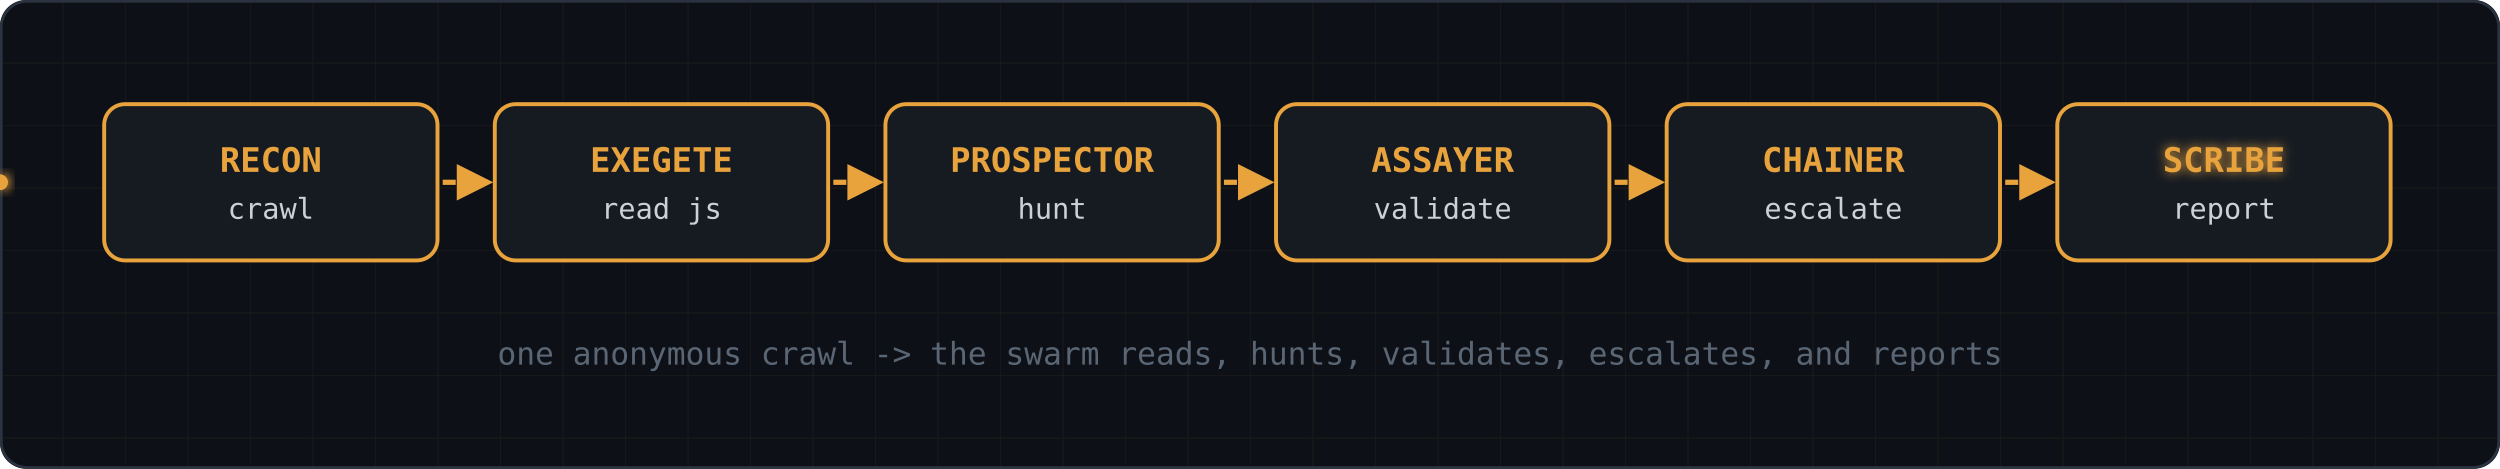
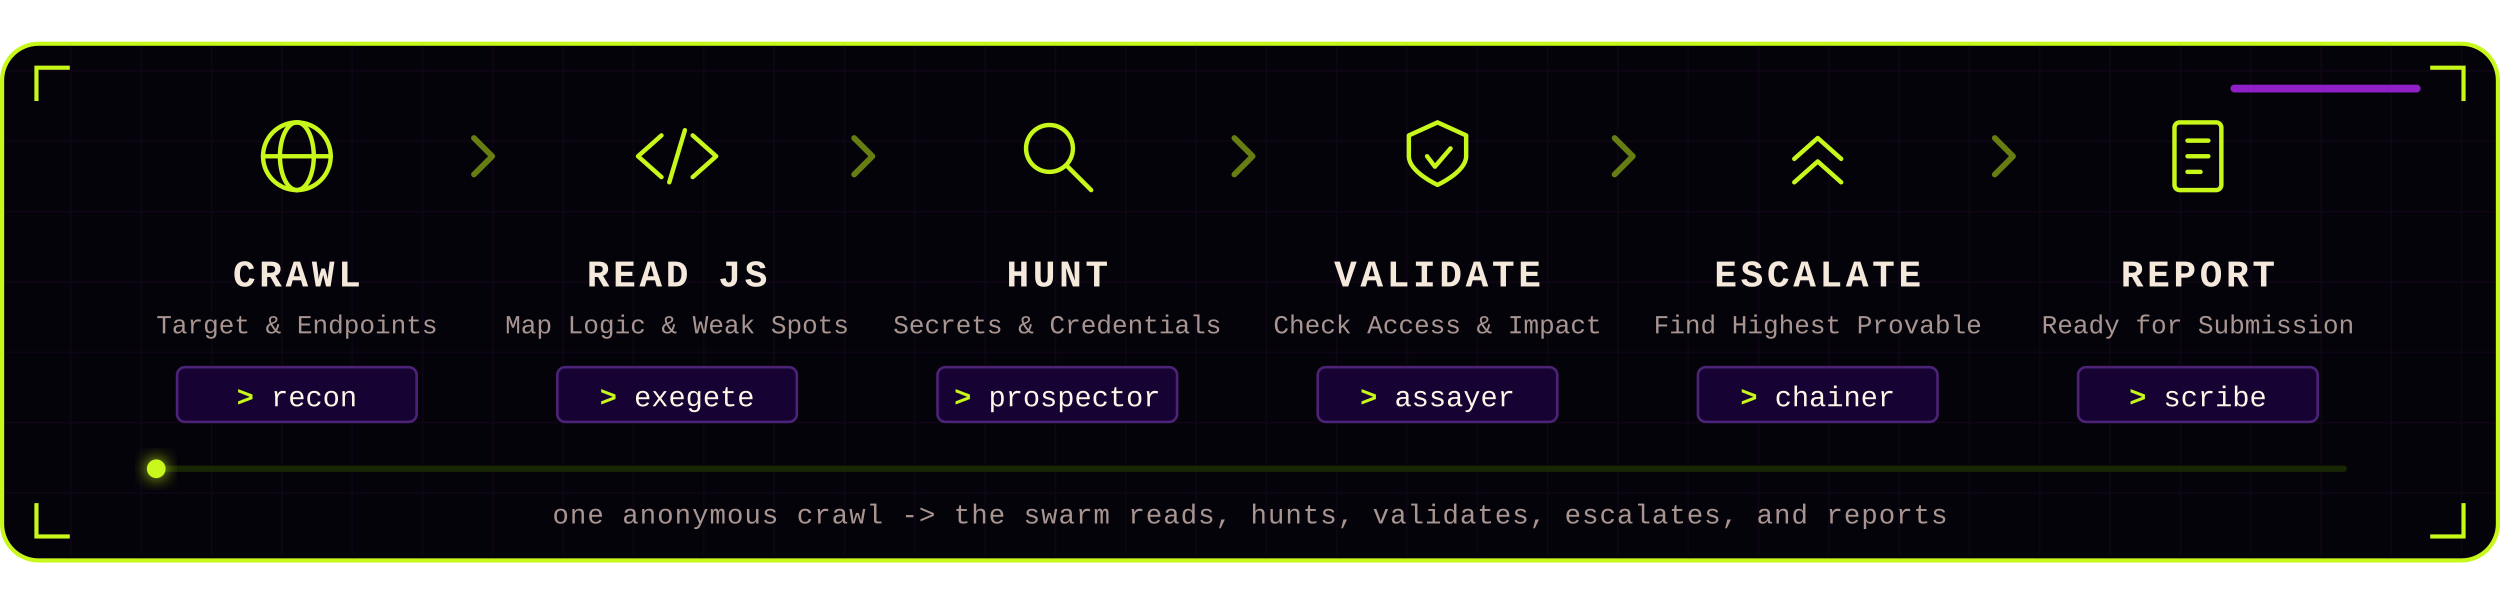
- <svg xmlns="http://www.w3.org/2000/svg" width="960" height="180" viewBox="0 0 960 180" role="img" aria-label="Recon, exegete, prospector, assayer, chainer, scribe">
+ <svg xmlns="http://www.w3.org/2000/svg" width="960" height="230" viewBox="0 0 960 230" role="img" aria-label="Six stage rail: crawl, read JavaScript, hunt, validate, escalate, report, driven by the recon, exegete, prospector, assayer, chainer and scribe agents.">
  <defs>
-     <marker id="parw" viewBox="0 0 10 10" refX="9" refY="5" markerWidth="7" markerHeight="7" orient="auto-start-reverse">
-       <path d="M 0 0 L 10 5 L 0 10 z" fill="#E8A33D" />
-     </marker>
-     <pattern id="pgrid" width="24" height="24" patternUnits="userSpaceOnUse">
-       <path d="M 24 0 L 0 0 0 24" fill="none" stroke="#E8A33D" stroke-width="0.5" opacity="0.08" />
+     <pattern id="pgrid" width="27" height="27" patternUnits="userSpaceOnUse">
+       <path d="M27 0H0v27" fill="none" stroke="#9F23DD" stroke-width="1" opacity=".12" />
    </pattern>
-     <filter id="pglow" x="-40%" y="-40%" width="180%" height="180%">
-       <feGaussianBlur stdDeviation="2" result="b" />
+     <clipPath id="pclip">
+       <rect x="2" y="17" width="956" height="196" rx="14" />
+     </clipPath>
+     <filter id="aglow" x="-60%" y="-60%" width="220%" height="220%">
+       <feGaussianBlur stdDeviation="3" result="b" />
      <feMerge>
        <feMergeNode in="b" />
        <feMergeNode in="SourceGraphic" />
      </feMerge>
    </filter>
+     <style>
+       .m{font-family:ui-monospace,SFMono-Regular,Menlo,Consolas,"Liberation Mono",monospace}
+       .ic{fill:none;stroke:#C8F81A;stroke-width:1.7;stroke-linecap:round;stroke-linejoin:round}
+       .chv{fill:none;stroke:#C8F81A;stroke-width:2.2;stroke-linecap:round;stroke-linejoin:round;opacity:.5;animation:pulse 1.6s ease-in-out infinite}
+       .c1{animation-delay:0s}.c2{animation-delay:.14s}.c3{animation-delay:.28s}.c4{animation-delay:.42s}.c5{animation-delay:.56s}
+       @keyframes pulse{0%,100%{opacity:.35}50%{opacity:1}}
+       .dot{animation:run 5.5s linear infinite}
+       @keyframes run{from{transform:translateX(0)}to{transform:translateX(840px)}}
+       @media (prefers-reduced-motion:reduce){.chv{animation:none;opacity:.85}.dot{animation:none;opacity:0}}
+     </style>
  </defs>
-   <rect x="0" y="0" width="960" height="180" rx="10" fill="#0D1117" />
-   <rect x="0" y="0" width="960" height="180" rx="10" fill="url(#pgrid)" />
-   <rect x="0.5" y="0.5" width="959" height="179" rx="10" fill="none" stroke="#2A333F" />
-   <g font-family="ui-monospace, Menlo, Consolas, monospace">
-     <g>
-       <rect x="40" y="40" width="128" height="60" rx="8" fill="#161B22" stroke="#E8A33D" stroke-width="1.5" />
-       <text x="104" y="66" text-anchor="middle" font-size="13" font-weight="bold" fill="#E8A33D">RECON</text>
-       <text x="104" y="84" text-anchor="middle" font-size="11" fill="#C9D1D9">crawl</text>
+   <rect x=".8" y="16.8" width="958.4" height="198.4" rx="14" fill="#05030A" stroke="#C8F81A" stroke-width="1.6" />
+   <g clip-path="url(#pclip)">
+     <rect x="0" y="16" width="960" height="200" fill="url(#pgrid)" opacity=".55" />
+   </g>
+   <g fill="none" stroke="#C8F81A" stroke-width="1.6" stroke-linecap="square">
+     <path d="M14 38V26h12" />
+     <path d="M946 38V26h-12" />
+     <path d="M14 194v12h12" />
+     <path d="M946 194v12h-12" />
+   </g>
+   <path d="M858 34h70" stroke="#9F23DD" stroke-width="3" stroke-linecap="round" opacity=".9" />
+   <g class="m" text-anchor="middle">
+     <g transform="translate(114,60)">
+       <g class="ic">
+         <circle r="13" />
+         <path d="M-13 0h26" />
+         <ellipse rx="6.5" ry="13" />
+       </g>
+     </g>
+     <g transform="translate(260,60)">
+       <g class="ic">
+         <path d="M-6 -8L-15 0l9 8" />
+         <path d="M6 -8L15 0l-9 8" />
+         <path d="M3 -10L-3 10" />
+       </g>
+     </g>
+     <g transform="translate(406,60)">
+       <g class="ic">
+         <circle cx="-3" cy="-3" r="9" />
+         <path d="M4 4l9 9" />
+       </g>
+     </g>
+     <g transform="translate(552,60)">
+       <g class="ic">
+         <path d="M0 -13l11 5v8c0 6-11 11-11 11S-11 6-11 0v-8z" />
+         <path d="M-4 0l3 4 6-7" />
+       </g>
+     </g>
+     <g transform="translate(698,60)">
+       <g class="ic">
+         <path d="M-9 1L0 -7l9 8" />
+         <path d="M-9 10L0 2l9 8" />
+       </g>
+     </g>
+     <g transform="translate(844,60)">
+       <g class="ic">
+         <rect x="-9" y="-13" width="18" height="26" rx="2" />
+         <path d="M-4 -6h8M-4 0h8M-4 6h5" />
+       </g>
+     </g>
+   </g>
+   <g class="chv" fill="none">
+     <path class="c1" d="M182 53l7 7-7 7" />
+     <path class="c2" d="M328 53l7 7-7 7" />
+     <path class="c3" d="M474 53l7 7-7 7" />
+     <path class="c4" d="M620 53l7 7-7 7" />
+     <path class="c5" d="M766 53l7 7-7 7" />
+   </g>
+   <g class="m" text-anchor="middle">
+     <g font-size="14.5" font-weight="700" letter-spacing="1.4" fill="#F5E9DC">
+       <text x="114" y="110">CRAWL</text>
+       <text x="260" y="110">READ JS</text>
+       <text x="406" y="110">HUNT</text>
+       <text x="552" y="110">VALIDATE</text>
+       <text x="698" y="110">ESCALATE</text>
+       <text x="844" y="110">REPORT</text>
+     </g>
+     <g font-size="10" fill="#A89591">
+       <text x="114" y="128">Target &amp; Endpoints</text>
+       <text x="260" y="128">Map Logic &amp; Weak Spots</text>
+       <text x="406" y="128">Secrets &amp; Credentials</text>
+       <text x="552" y="128">Check Access &amp; Impact</text>
+       <text x="698" y="128">Find Highest Provable</text>
+       <text x="844" y="128">Ready for Submission</text>
    </g>
    <g>
-       <rect x="190" y="40" width="128" height="60" rx="8" fill="#161B22" stroke="#E8A33D" stroke-width="1.5" />
-       <text x="254" y="66" text-anchor="middle" font-size="13" font-weight="bold" fill="#E8A33D">EXEGETE</text>
-       <text x="254" y="84" text-anchor="middle" font-size="11" fill="#C9D1D9">read js</text>
+       <rect x="68" y="141" width="92" height="21" rx="3" fill="#160334" stroke="#4C2377" />
+       <rect x="214" y="141" width="92" height="21" rx="3" fill="#160334" stroke="#4C2377" />
+       <rect x="360" y="141" width="92" height="21" rx="3" fill="#160334" stroke="#4C2377" />
+       <rect x="506" y="141" width="92" height="21" rx="3" fill="#160334" stroke="#4C2377" />
+       <rect x="652" y="141" width="92" height="21" rx="3" fill="#160334" stroke="#4C2377" />
+       <rect x="798" y="141" width="92" height="21" rx="3" fill="#160334" stroke="#4C2377" />
    </g>
-     <g>
-       <rect x="340" y="40" width="128" height="60" rx="8" fill="#161B22" stroke="#E8A33D" stroke-width="1.5" />
-       <text x="404" y="66" text-anchor="middle" font-size="13" font-weight="bold" fill="#E8A33D">PROSPECTOR</text>
-       <text x="404" y="84" text-anchor="middle" font-size="11" fill="#C9D1D9">hunt</text>
+     <g font-size="11" fill="#FDF7E8">
+       <text x="114" y="156">
+         <tspan fill="#C8F81A" font-weight="700">&gt;</tspan> recon</text>
+       <text x="260" y="156">
+         <tspan fill="#C8F81A" font-weight="700">&gt;</tspan> exegete</text>
+       <text x="406" y="156">
+         <tspan fill="#C8F81A" font-weight="700">&gt;</tspan> prospector</text>
+       <text x="552" y="156">
+         <tspan fill="#C8F81A" font-weight="700">&gt;</tspan> assayer</text>
+       <text x="698" y="156">
+         <tspan fill="#C8F81A" font-weight="700">&gt;</tspan> chainer</text>
+       <text x="844" y="156">
+         <tspan fill="#C8F81A" font-weight="700">&gt;</tspan> scribe</text>
    </g>
-     <g>
-       <rect x="490" y="40" width="128" height="60" rx="8" fill="#161B22" stroke="#E8A33D" stroke-width="1.5" />
-       <text x="554" y="66" text-anchor="middle" font-size="13" font-weight="bold" fill="#E8A33D">ASSAYER</text>
-       <text x="554" y="84" text-anchor="middle" font-size="11" fill="#C9D1D9">validate</text>
-     </g>
-     <g>
-       <rect x="640" y="40" width="128" height="60" rx="8" fill="#161B22" stroke="#E8A33D" stroke-width="1.5" />
-       <text x="704" y="66" text-anchor="middle" font-size="13" font-weight="bold" fill="#E8A33D">CHAINER</text>
-       <text x="704" y="84" text-anchor="middle" font-size="11" fill="#C9D1D9">escalate</text>
-     </g>
-     <g>
-       <rect x="790" y="40" width="128" height="60" rx="8" fill="#161B22" stroke="#E8A33D" stroke-width="1.5" />
-       <text x="854" y="66" text-anchor="middle" font-size="13" font-weight="bold" fill="#E8A33D" filter="url(#pglow)">SCRIBE</text>
-       <text x="854" y="84" text-anchor="middle" font-size="11" fill="#C9D1D9">report</text>
-     </g>
-     <line x1="170" y1="70" x2="188" y2="70" stroke="#E8A33D" stroke-width="2" marker-end="url(#parw)" stroke-dasharray="5 5">
-       <animate attributeName="stroke-dashoffset" from="10" to="0" dur="0.7s" repeatCount="indefinite" />
-     </line>
-     <line x1="320" y1="70" x2="338" y2="70" stroke="#E8A33D" stroke-width="2" marker-end="url(#parw)" stroke-dasharray="5 5">
-       <animate attributeName="stroke-dashoffset" from="10" to="0" dur="0.7s" repeatCount="indefinite" />
-     </line>
-     <line x1="470" y1="70" x2="488" y2="70" stroke="#E8A33D" stroke-width="2" marker-end="url(#parw)" stroke-dasharray="5 5">
-       <animate attributeName="stroke-dashoffset" from="10" to="0" dur="0.7s" repeatCount="indefinite" />
-     </line>
-     <line x1="620" y1="70" x2="638" y2="70" stroke="#E8A33D" stroke-width="2" marker-end="url(#parw)" stroke-dasharray="5 5">
-       <animate attributeName="stroke-dashoffset" from="10" to="0" dur="0.7s" repeatCount="indefinite" />
-     </line>
-     <line x1="770" y1="70" x2="788" y2="70" stroke="#E8A33D" stroke-width="2" marker-end="url(#parw)" stroke-dasharray="5 5">
-       <animate attributeName="stroke-dashoffset" from="10" to="0" dur="0.7s" repeatCount="indefinite" />
-     </line>
-     <circle r="3" cy="70" fill="#E8A33D" filter="url(#pglow)">
-       <animate attributeName="cx" values="170;186" dur="1.4s" repeatCount="indefinite" />
-     </circle>
-     <circle r="3" cy="70" fill="#E8A33D" filter="url(#pglow)">
-       <animate attributeName="cx" values="470;486" dur="1.4s" begin="0.7s" repeatCount="indefinite" />
-     </circle>
-     <text x="480" y="140" text-anchor="middle" font-size="12" fill="#5B6675">one anonymous crawl -&gt; the swarm reads, hunts, validates, escalates, and reports</text>
  </g>
+   <path d="M60 180H900" stroke="#172603" stroke-width="2.4" stroke-linecap="round" />
+   <g class="dot" filter="url(#aglow)">
+     <circle cx="60" cy="180" r="3.6" fill="#C8F81A" />
+   </g>
+   <text class="m" x="480" y="201" font-size="10.5" letter-spacing=".4" text-anchor="middle" fill="#A89591">one anonymous crawl -&gt; the swarm reads, hunts, validates, escalates, and reports</text>
</svg>
